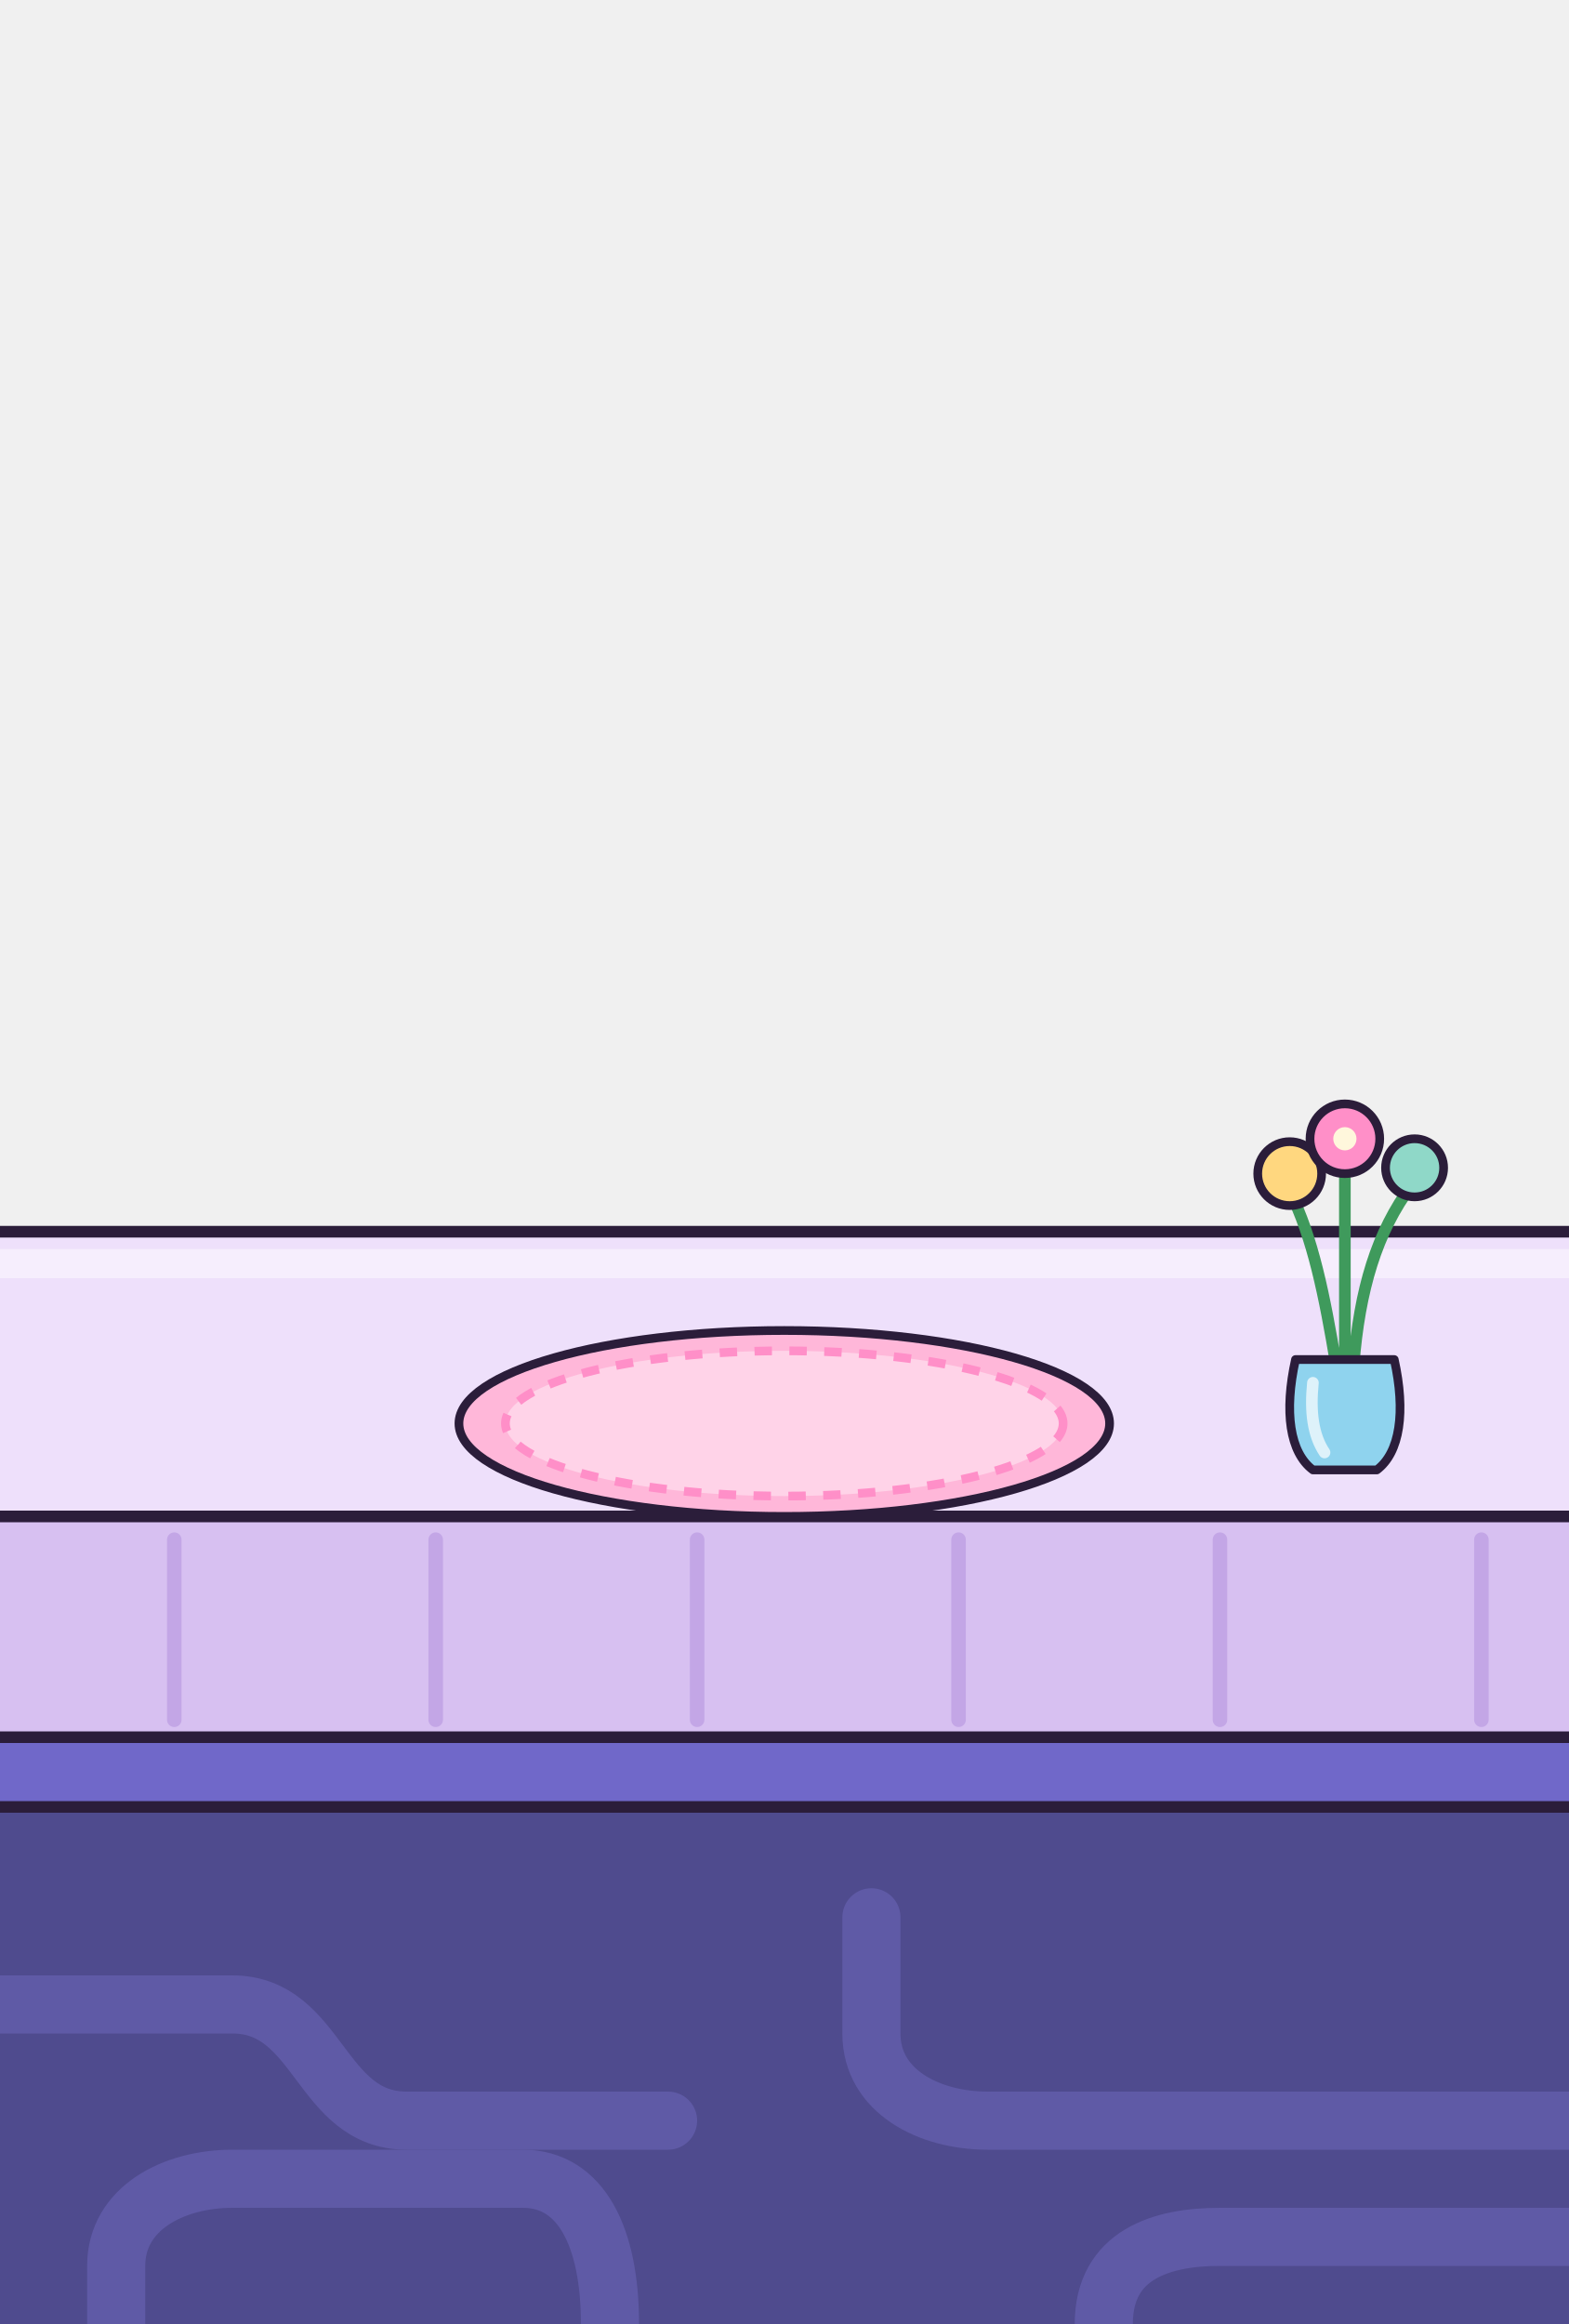
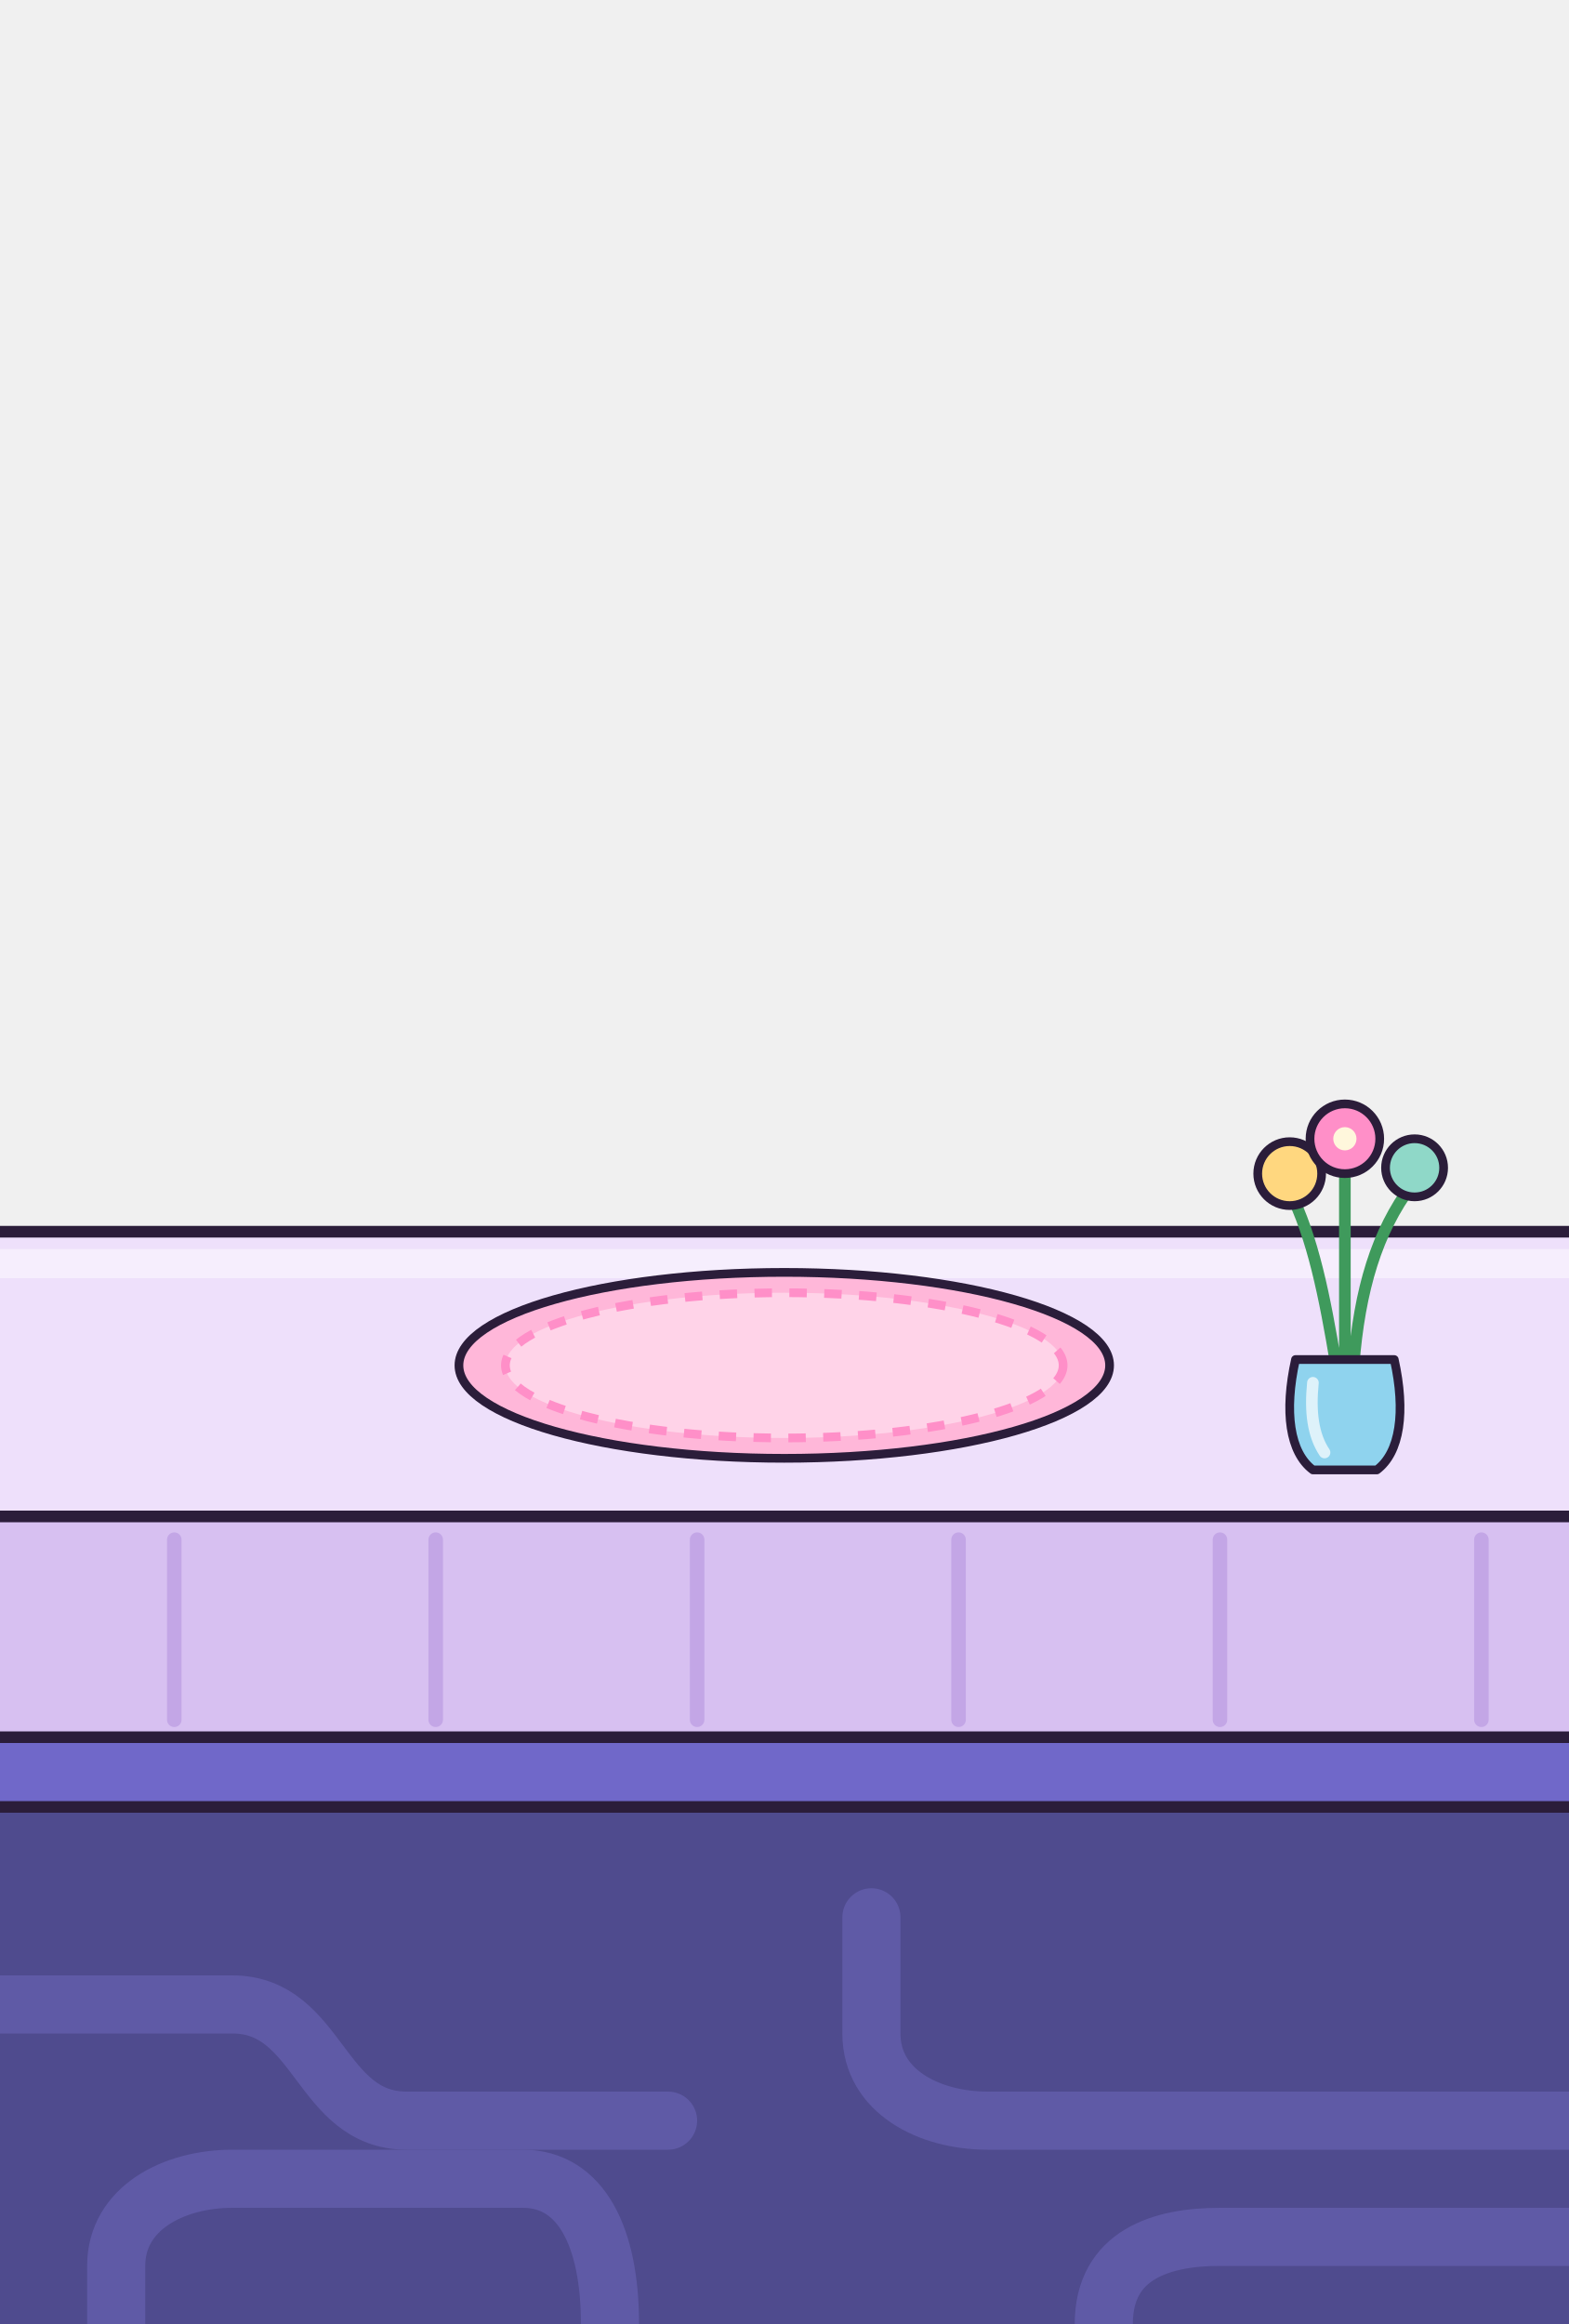
<svg xmlns="http://www.w3.org/2000/svg" viewBox="0 0 540 800" width="540" height="800">
  <g stroke="#2b1d3a" stroke-width="4" stroke-linejoin="round">
    <rect x="-10" y="424" width="560" height="98" fill="#eee0fb" />
    <rect x="-10" y="522" width="560" height="78" fill="#d7c0f1" />
    <rect x="-10" y="598" width="560" height="26" fill="#7068c9" />
    <rect x="-10" y="622" width="560" height="190" fill="#4f4b8e" />
  </g>
  <rect x="-10" y="430" width="560" height="10" fill="#ffffff" opacity="0.45" />
  <g stroke="#c3a6e6" stroke-width="5" stroke-linecap="round">
    <path d="M60 530 V592 M150 530 V592 M240 530 V592 M330 530 V592 M420 530 V592 M510 530 V592" />
  </g>
  <g stroke="#2b1d3a" stroke-width="3">
-     <ellipse cx="270" cy="490" rx="112" ry="32" fill="#ffb7d9" />
-     <ellipse cx="270" cy="490" rx="96" ry="25" fill="#ffd3e8" stroke="#ff8fc8" stroke-dasharray="6 6" />
+     <ellipse cx="270" cy="470" rx="112" ry="32" fill="#ffb7d9" />
+     <ellipse cx="270" cy="470" rx="96" ry="25" fill="#ffd3e8" stroke="#ff8fc8" stroke-dasharray="6 6" />
  </g>
  <g stroke="#2b1d3a" stroke-width="3" stroke-linejoin="round" stroke-linecap="round">
    <path d="M460 470 C456 446 452 426 444 410 M466 470 C468 444 474 424 486 408 M463 470 V400" fill="none" stroke="#3f9a5c" stroke-width="4" />
    <circle cx="444" cy="404" r="11" fill="#ffd77f" />
    <circle cx="463" cy="392" r="12" fill="#ff8fc8" />
    <circle cx="487" cy="402" r="10" fill="#8fd8c8" />
    <circle cx="463" cy="392" r="4" fill="#fff7dc" stroke="none" />
    <path d="M446 468 H480 C484 486 482 500 474 506 H452 C444 500 442 486 446 468 Z" fill="#8fd3ee" />
    <path d="M452 476 C451 486 452 494 456 500" fill="none" stroke="#ffffff" stroke-opacity="0.7" stroke-width="4" />
  </g>
  <g fill="none" stroke="#5f5aa6" stroke-width="20" stroke-linecap="round" stroke-linejoin="round">
    <path d="M-10 690 H80 C110 690 110 730 140 730 H230" />
    <path d="M300 660 V700 C300 720 320 730 340 730 H560" />
    <path d="M40 800 V780 C40 760 60 750 80 750 H180 C200 750 210 770 210 800" />
    <path d="M380 800 C380 776 400 770 420 770 H560" />
  </g>
</svg>
